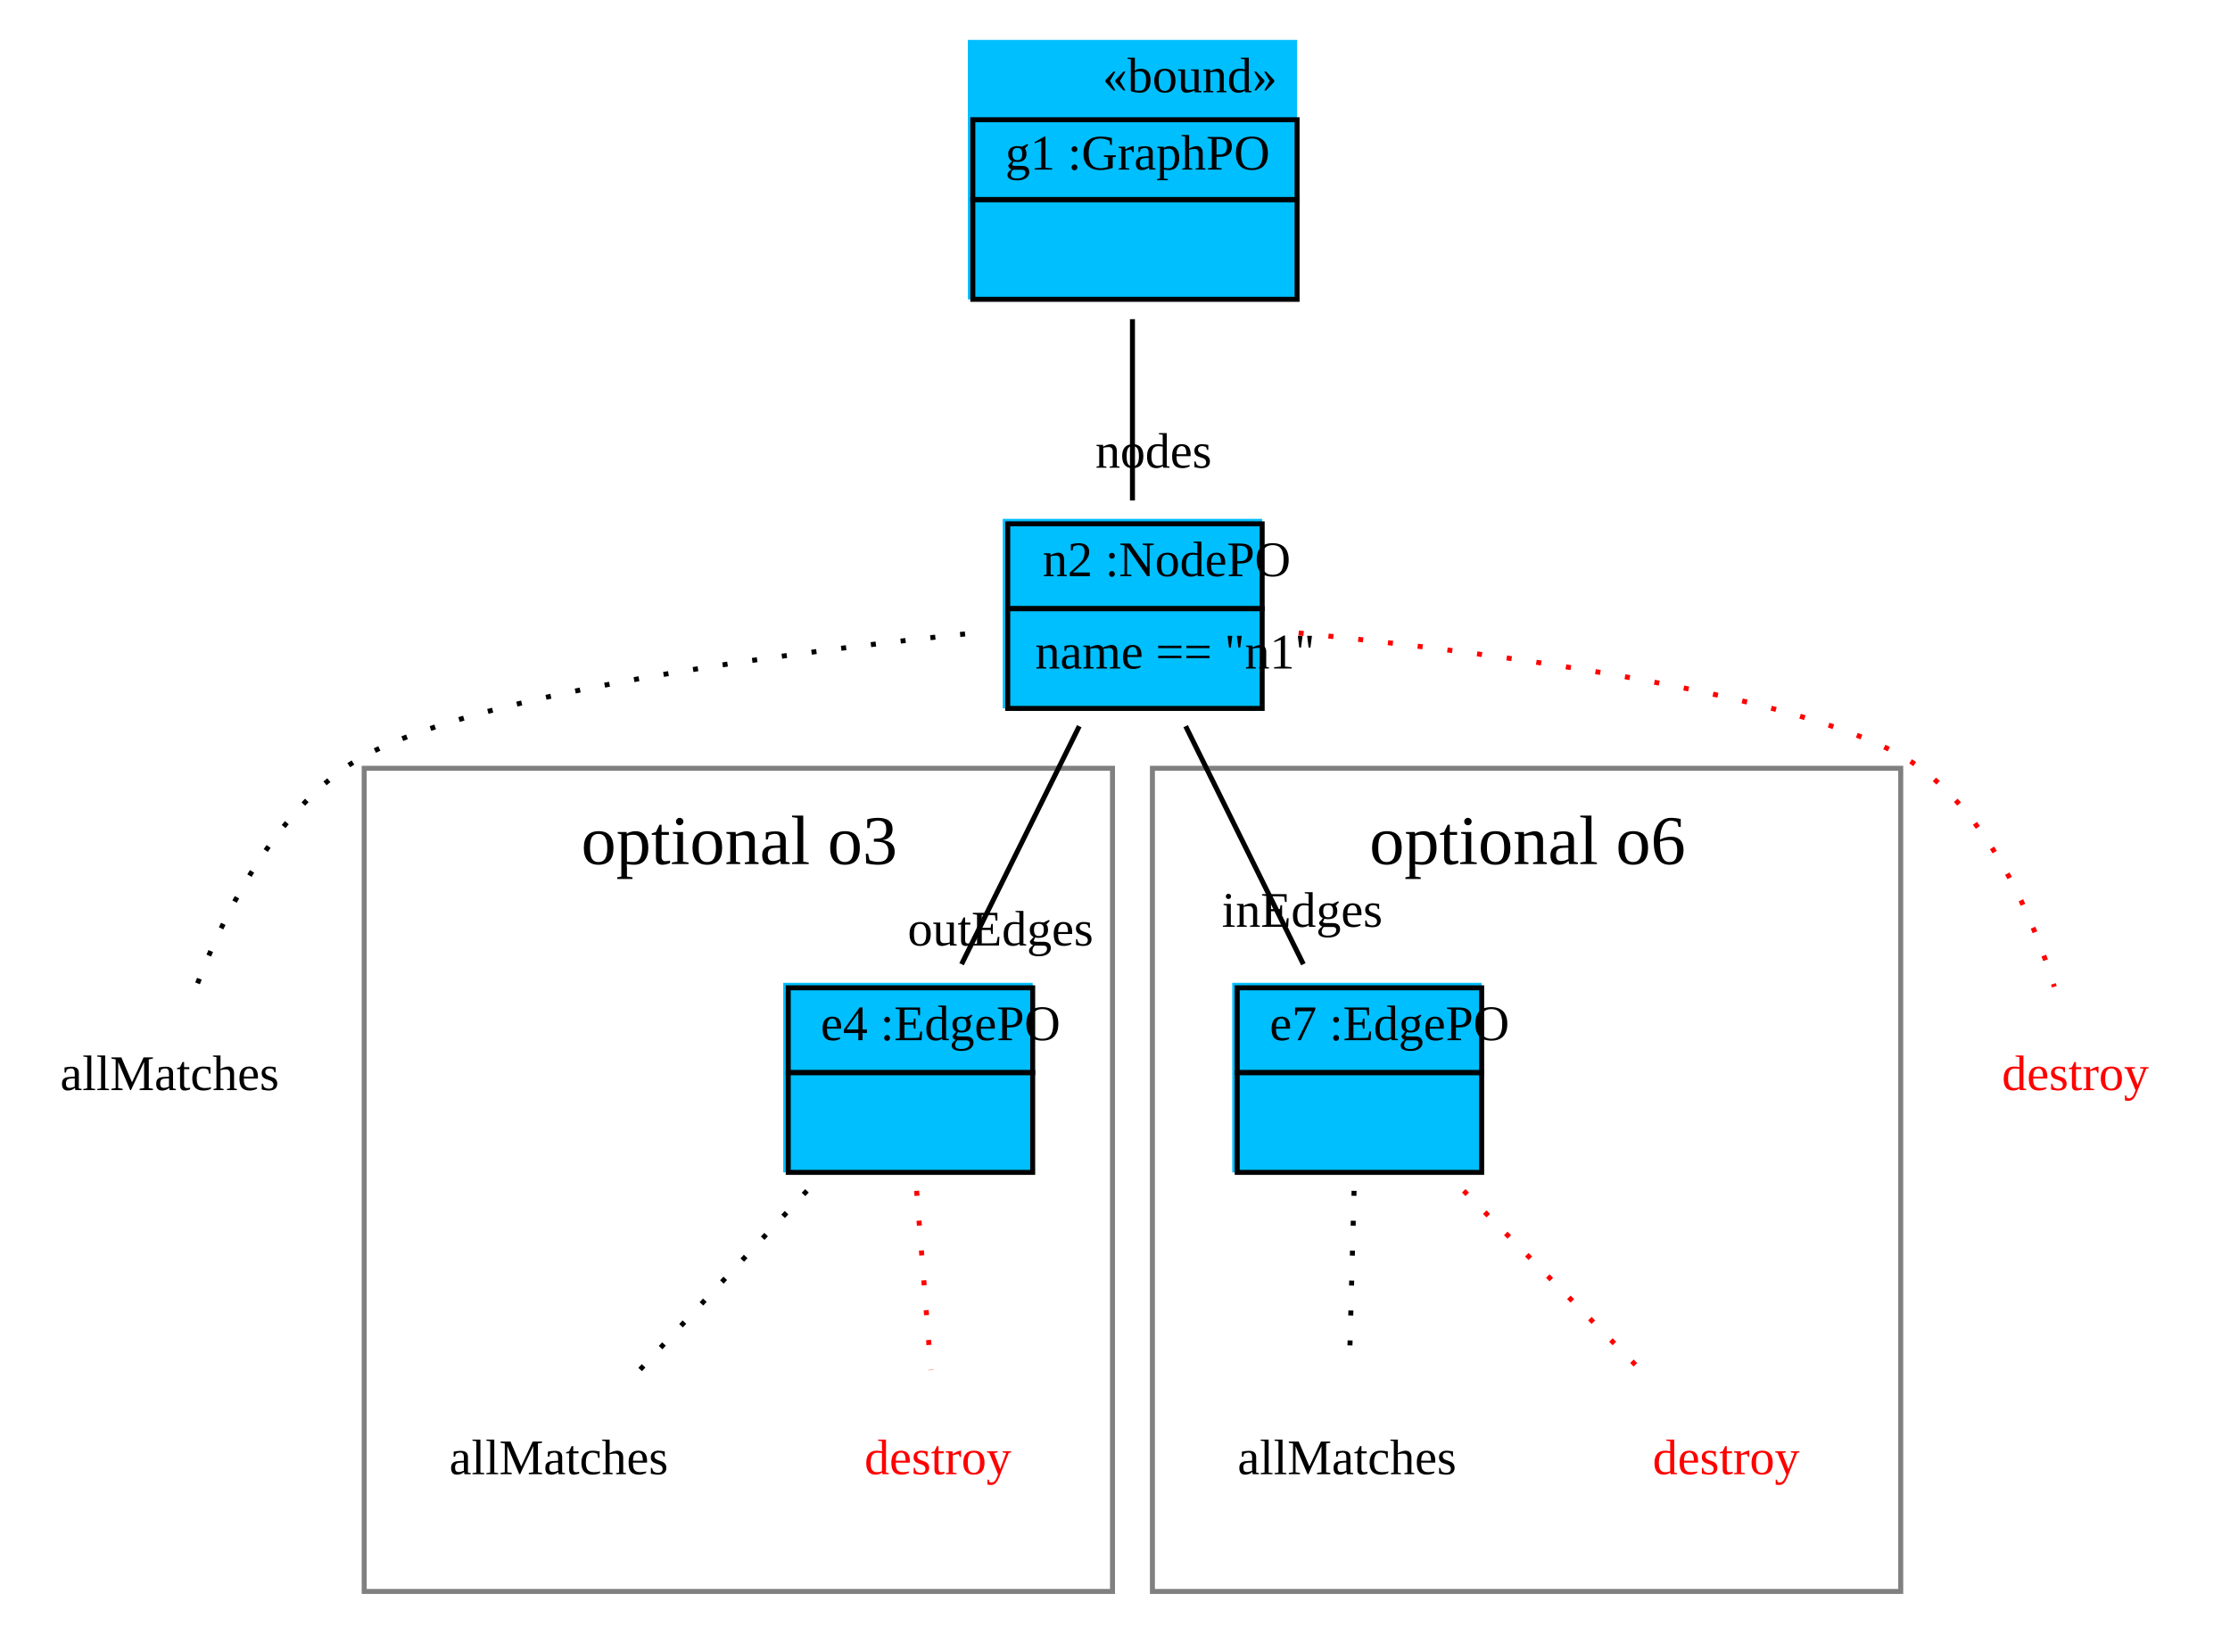
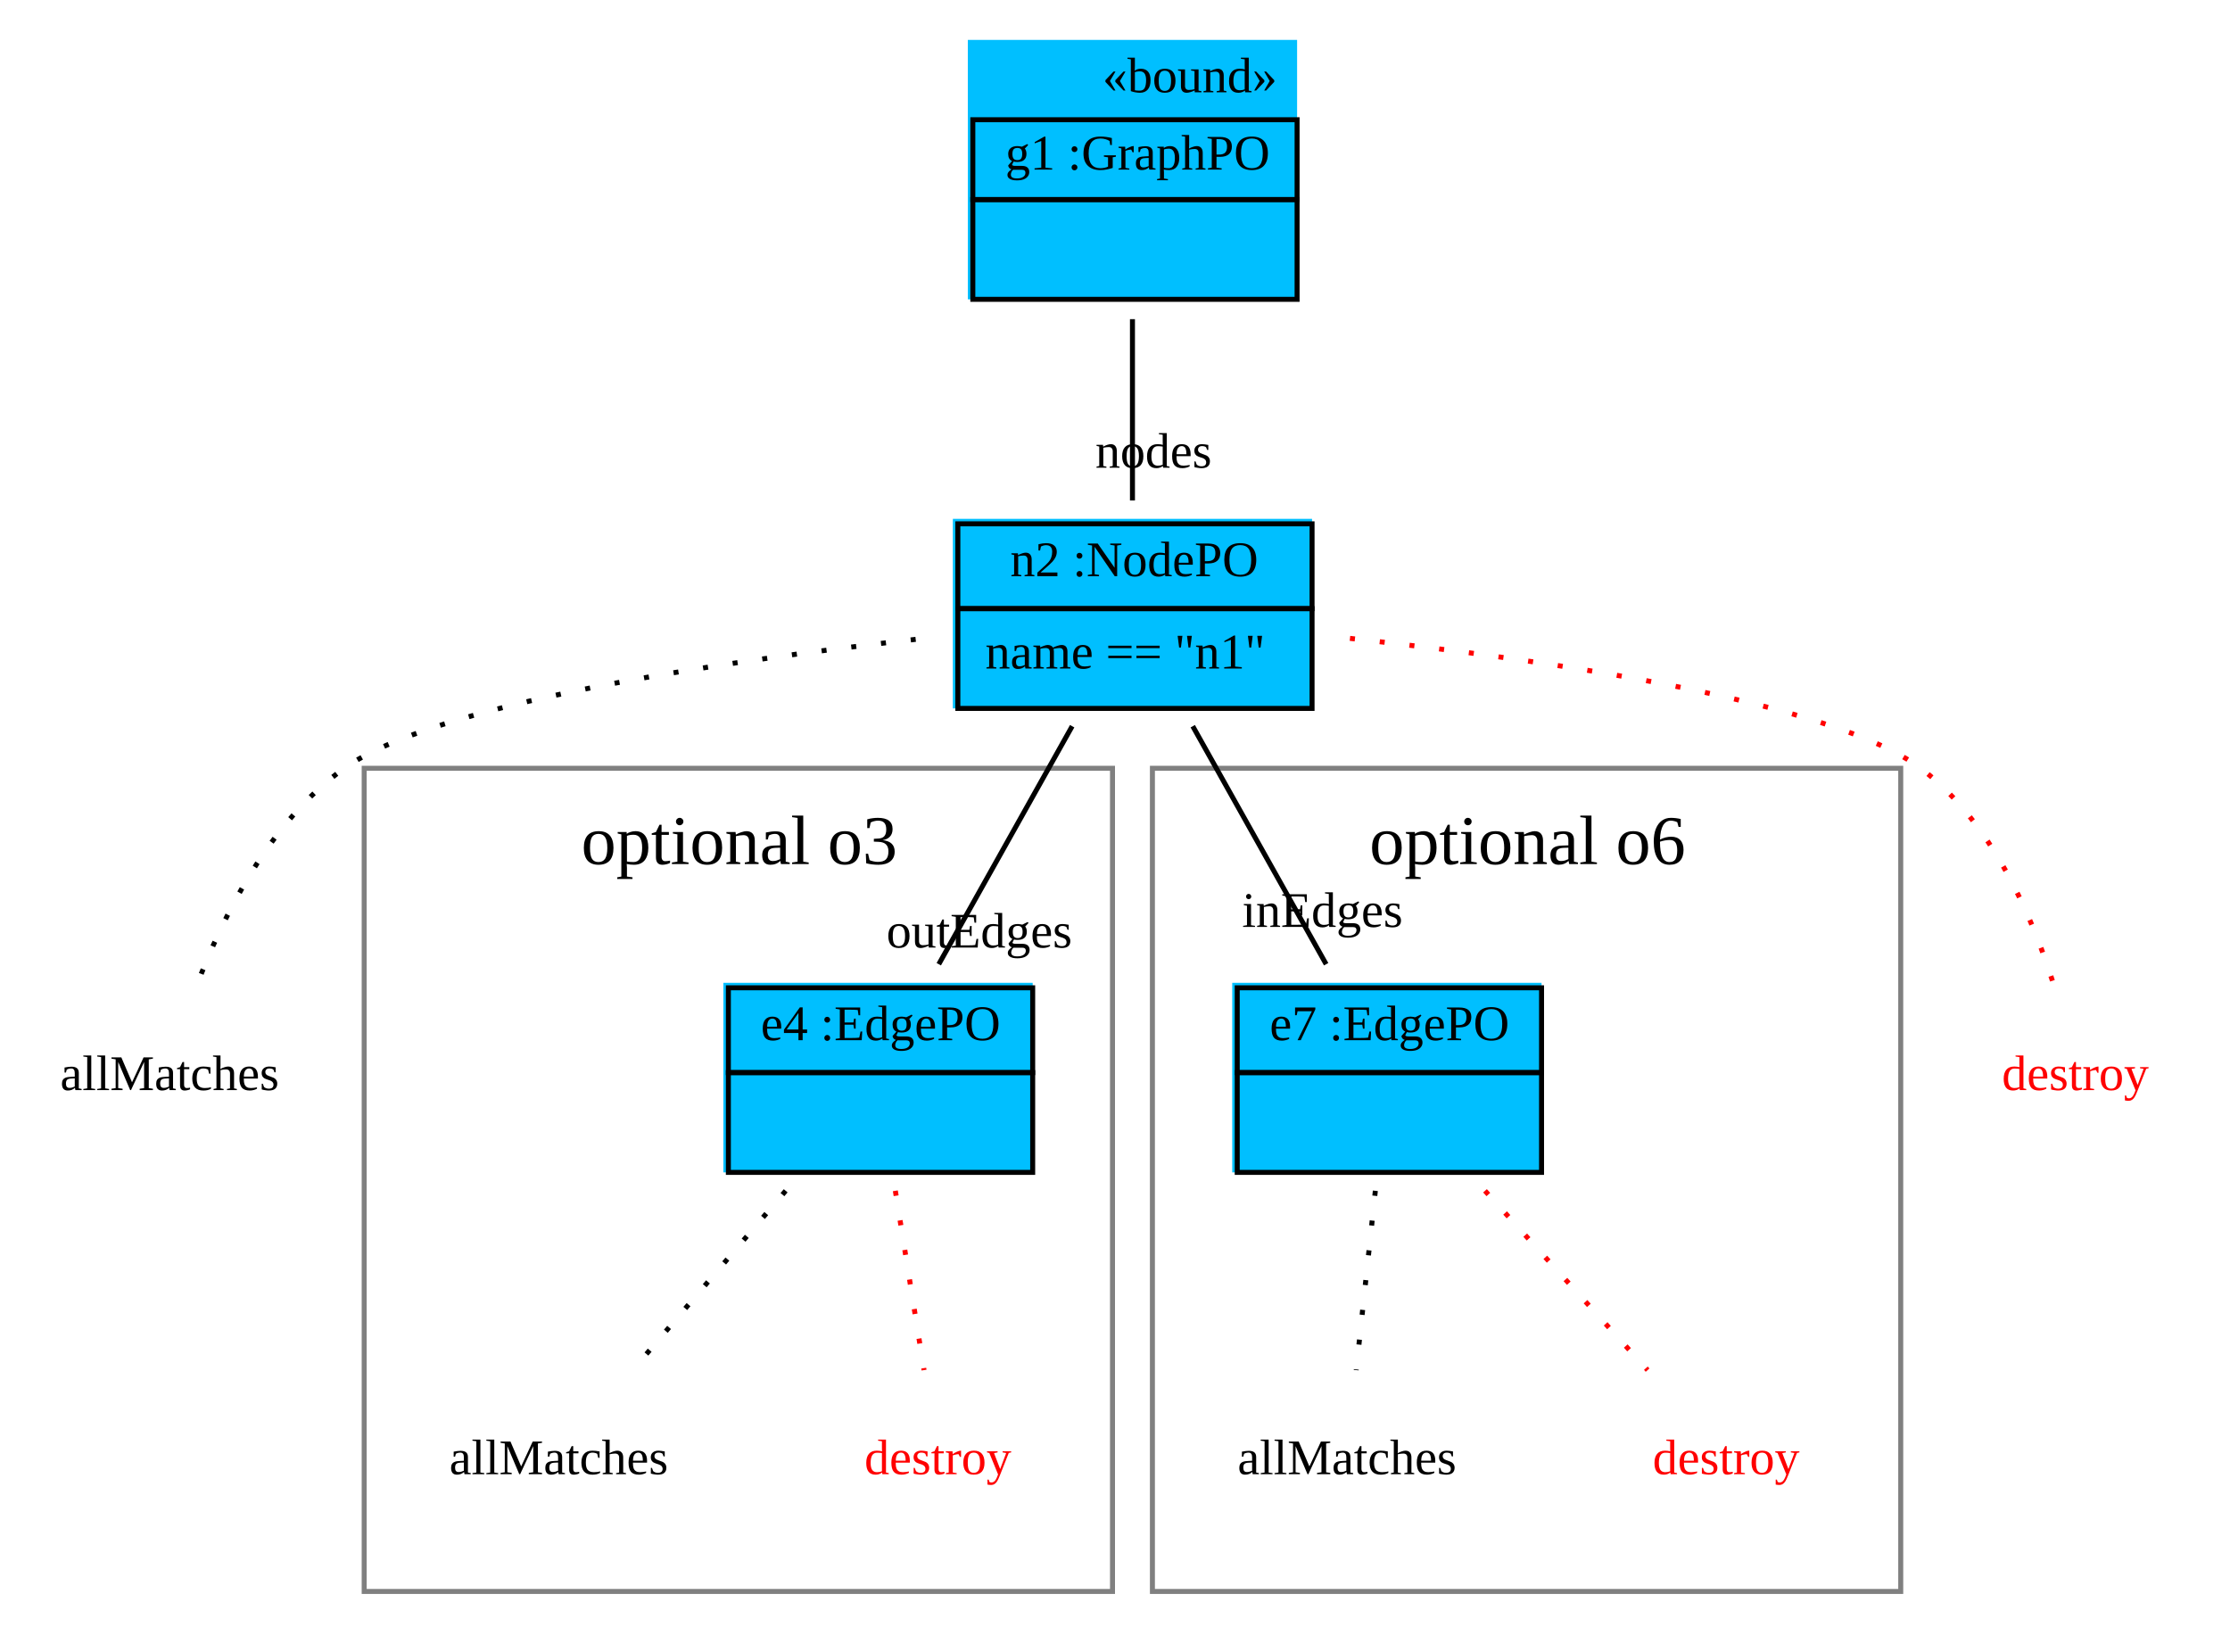
<svg xmlns="http://www.w3.org/2000/svg" width="447pt" height="331pt" viewBox="0.00 0.00 447.00 331.00">
  <g id="graph1" class="graph" transform="scale(1 1) rotate(0) translate(4 327)">
    <polygon fill="white" stroke="white" points="-4,5 -4,-327 444,-327 444,5 -4,5" />
    <g id="graph2" class="cluster">
      <polygon fill="none" stroke="grey" points="69,-8 69,-173 219,-173 219,-8 69,-8" />
      <text text-anchor="start" x="112.5" y="-153.8" font-family="Times New Roman,serif" font-size="14.00">optional o3</text>
    </g>
    <g id="graph3" class="cluster">
      <polygon fill="none" stroke="grey" points="227,-8 227,-173 377,-173 377,-8 227,-8" />
      <text text-anchor="start" x="270.5" y="-153.8" font-family="Times New Roman,serif" font-size="14.00">optional o6</text>
    </g>
    <g id="node1" class="node">
      <polygon fill="deepskyblue" stroke="deepskyblue" points="190.5,-267.5 190.5,-318.5 255.5,-318.5 255.5,-267.5 190.5,-267.5" />
      <text text-anchor="start" x="217" y="-308.5" font-family="Times New Roman,serif" font-size="10.00">«bound»</text>
      <polygon fill="none" stroke="black" points="191,-287 191,-303 256,-303 256,-287 191,-287" />
      <text text-anchor="start" x="194.5" y="-293" font-family="Times New Roman,serif" font-size="10.00"> </text>
      <text text-anchor="start" x="197.5" y="-293" font-family="Times New Roman,serif" font-size="10.00"> g1 :GraphPO </text>
      <polygon fill="none" stroke="black" points="191,-267 191,-287 256,-287 256,-267 191,-267" />
      <text text-anchor="start" x="221" y="-275" font-family="Times New Roman,serif" font-size="10.00">  </text>
    </g>
    <g id="node2" class="node">
-       <polygon fill="deepskyblue" stroke="deepskyblue" points="197.5,-185.5 197.5,-222.5 248.5,-222.5 248.5,-185.5 197.5,-185.5" />
-       <polygon fill="none" stroke="black" points="198,-205 198,-222 249,-222 249,-205 198,-205" />
-       <text text-anchor="start" x="202" y="-211.5" font-family="Times New Roman,serif" font-size="10.00"> </text>
-       <text text-anchor="start" x="205" y="-211.5" font-family="Times New Roman,serif" font-size="10.00"> n2 :NodePO </text>
-       <polygon fill="none" stroke="black" points="198,-185 198,-205 249,-205 249,-185 198,-185" />
-       <text text-anchor="start" x="203.5" y="-193" font-family="Times New Roman,serif" font-size="10.00"> name == "n1" </text>
+       <polygon fill="deepskyblue" stroke="deepskyblue" points="187.5,-185.5 187.5,-222.5 258.5,-222.5 258.5,-185.5 187.5,-185.5" />
+       <polygon fill="none" stroke="black" points="188,-205 188,-222 259,-222 259,-205 188,-205" />
+       <text text-anchor="start" x="195.5" y="-211.5" font-family="Times New Roman,serif" font-size="10.00"> </text>
+       <text text-anchor="start" x="198.5" y="-211.5" font-family="Times New Roman,serif" font-size="10.00"> n2 :NodePO </text>
+       <polygon fill="none" stroke="black" points="188,-185 188,-205 259,-205 259,-185 188,-185" />
+       <text text-anchor="start" x="193.5" y="-193" font-family="Times New Roman,serif" font-size="10.00"> name == "n1" </text>
    </g>
    <g id="edge16" class="edge">
      <path fill="none" stroke="black" d="M223,-263.03C223,-251.167 223,-237.675 223,-226.687" />
      <text text-anchor="middle" x="227.226" y="-233.25" font-family="Times New Roman,serif" font-size="10.00">nodes</text>
    </g>
    <g id="node3" class="node">
      <text text-anchor="middle" x="30" y="-108.5" font-family="Times New Roman,serif" font-size="10.00">allMatches</text>
    </g>
    <g id="edge4" class="edge">
-       <path fill="none" stroke="black" stroke-dasharray="1,5" d="M189.448,-199.928C149.16,-195.682 84.56,-186.927 65,-173 50.081,-162.377 40.629,-143.26 35.359,-129.25" />
+       <path fill="none" stroke="black" stroke-dasharray="1,5" d="M179.546,-198.845C139.297,-194.276 83.025,-185.834 65,-173 50.081,-162.377 40.629,-143.26 35.359,-129.25" />
    </g>
    <g id="node5" class="node">
-       <polygon fill="deepskyblue" stroke="deepskyblue" points="153.5,-92.5 153.5,-129.5 202.5,-129.5 202.5,-92.5 153.5,-92.5" />
-       <polygon fill="none" stroke="black" points="154,-112 154,-129 203,-129 203,-112 154,-112" />
-       <text text-anchor="start" x="157.5" y="-118.5" font-family="Times New Roman,serif" font-size="10.00"> </text>
-       <text text-anchor="start" x="160.5" y="-118.5" font-family="Times New Roman,serif" font-size="10.00"> e4 :EdgePO </text>
-       <polygon fill="none" stroke="black" points="154,-92 154,-112 203,-112 203,-92 154,-92" />
-       <text text-anchor="start" x="176" y="-100" font-family="Times New Roman,serif" font-size="10.00">  </text>
+       <polygon fill="deepskyblue" stroke="deepskyblue" points="141.5,-92.5 141.5,-129.5 202.5,-129.5 202.5,-92.5 141.5,-92.5" />
+       <polygon fill="none" stroke="black" points="142,-112 142,-129 203,-129 203,-112 142,-112" />
+       <text text-anchor="start" x="145.5" y="-118.5" font-family="Times New Roman,serif" font-size="10.00"> </text>
+       <text text-anchor="start" x="148.5" y="-118.5" font-family="Times New Roman,serif" font-size="10.00"> e4 :EdgePO </text>
+       <polygon fill="none" stroke="black" points="142,-92 142,-112 203,-112 203,-92 142,-92" />
+       <text text-anchor="start" x="170" y="-100" font-family="Times New Roman,serif" font-size="10.00">  </text>
    </g>
    <g id="edge18" class="edge">
-       <path fill="none" stroke="black" d="M212.336,-181.434C205.214,-167.033 195.882,-148.16 188.744,-133.726" />
-       <text text-anchor="middle" x="196.549" y="-137.477" font-family="Times New Roman,serif" font-size="10.00">outEdges</text>
+       <path fill="none" stroke="black" d="M210.914,-181.434C202.843,-167.033 192.266,-148.16 184.176,-133.726" />
+       <text text-anchor="middle" x="192.294" y="-137.066" font-family="Times New Roman,serif" font-size="10.00">outEdges</text>
    </g>
    <g id="node9" class="node">
-       <polygon fill="deepskyblue" stroke="deepskyblue" points="243.5,-92.5 243.5,-129.5 292.5,-129.5 292.5,-92.5 243.5,-92.5" />
-       <polygon fill="none" stroke="black" points="244,-112 244,-129 293,-129 293,-112 244,-112" />
+       <polygon fill="deepskyblue" stroke="deepskyblue" points="243.5,-92.5 243.5,-129.5 304.5,-129.5 304.5,-92.5 243.5,-92.5" />
+       <polygon fill="none" stroke="black" points="244,-112 244,-129 305,-129 305,-112 244,-112" />
      <text text-anchor="start" x="247.5" y="-118.5" font-family="Times New Roman,serif" font-size="10.00"> </text>
      <text text-anchor="start" x="250.5" y="-118.5" font-family="Times New Roman,serif" font-size="10.00"> e7 :EdgePO </text>
-       <polygon fill="none" stroke="black" points="244,-92 244,-112 293,-112 293,-92 244,-92" />
-       <text text-anchor="start" x="266" y="-100" font-family="Times New Roman,serif" font-size="10.00">  </text>
+       <polygon fill="none" stroke="black" points="244,-92 244,-112 305,-112 305,-92 244,-92" />
+       <text text-anchor="start" x="272" y="-100" font-family="Times New Roman,serif" font-size="10.00">  </text>
    </g>
    <g id="edge20" class="edge">
-       <path fill="none" stroke="black" d="M233.664,-181.434C240.786,-167.033 250.118,-148.16 257.256,-133.726" />
-       <text text-anchor="middle" x="257.027" y="-141.224" font-family="Times New Roman,serif" font-size="10.00">inEdges</text>
+       <path fill="none" stroke="black" d="M235.086,-181.434C243.157,-167.033 253.734,-148.16 261.824,-133.726" />
+       <text text-anchor="middle" x="261.08" y="-141.199" font-family="Times New Roman,serif" font-size="10.00">inEdges</text>
    </g>
    <g id="node12" class="node">
      <text text-anchor="middle" x="412" y="-108.5" font-family="Times New Roman,serif" font-size="10.00" fill="red">destroy</text>
    </g>
    <g id="edge14" class="edge">
-       <path fill="none" stroke="red" stroke-dasharray="1,5" d="M256.317,-200.123C296.699,-196.055 361.744,-187.461 381,-173 395.249,-162.3 403.443,-143.196 407.785,-129.211" />
+       <path fill="none" stroke="red" stroke-dasharray="1,5" d="M266.599,-199.042C306.956,-194.621 363.307,-186.287 381,-173 395.249,-162.3 403.443,-143.196 407.785,-129.211" />
    </g>
    <g id="node6" class="node">
      <text text-anchor="middle" x="108" y="-31.5" font-family="Times New Roman,serif" font-size="10.00">allMatches</text>
    </g>
    <g id="edge6" class="edge">
-       <path fill="none" stroke="black" stroke-dasharray="1,5" d="M157.753,-88.307C147.093,-76.886 134.199,-63.07 124.208,-52.365" />
+       <path fill="none" stroke="black" stroke-dasharray="1,5" d="M153.489,-88.307C143.742,-76.886 131.953,-63.07 122.819,-52.365" />
    </g>
    <g id="node7" class="node">
      <text text-anchor="middle" x="184" y="-31.5" font-family="Times New Roman,serif" font-size="10.00" fill="red">destroy</text>
    </g>
    <g id="edge8" class="edge">
-       <path fill="none" stroke="red" stroke-dasharray="1,5" d="M179.735,-88.307C180.649,-76.886 181.754,-63.07 182.611,-52.365" />
+       <path fill="none" stroke="red" stroke-dasharray="1,5" d="M175.471,-88.307C177.298,-76.886 179.509,-63.07 181.222,-52.365" />
    </g>
    <g id="node10" class="node">
      <text text-anchor="middle" x="266" y="-31.5" font-family="Times New Roman,serif" font-size="10.00">allMatches</text>
    </g>
    <g id="edge10" class="edge">
-       <path fill="none" stroke="black" stroke-dasharray="1,5" d="M267.422,-88.307C267.117,-76.886 266.749,-63.07 266.463,-52.365" />
+       <path fill="none" stroke="black" stroke-dasharray="1,5" d="M271.686,-88.307C270.468,-76.886 268.994,-63.07 267.852,-52.365" />
    </g>
    <g id="node11" class="node">
      <text text-anchor="middle" x="342" y="-31.5" font-family="Times New Roman,serif" font-size="10.00" fill="red">destroy</text>
    </g>
    <g id="edge12" class="edge">
-       <path fill="none" stroke="red" stroke-dasharray="1,5" d="M289.404,-88.307C300.673,-76.886 314.304,-63.07 324.866,-52.365" />
+       <path fill="none" stroke="red" stroke-dasharray="1,5" d="M293.668,-88.307C304.024,-76.886 316.55,-63.07 326.255,-52.365" />
    </g>
  </g>
</svg>
